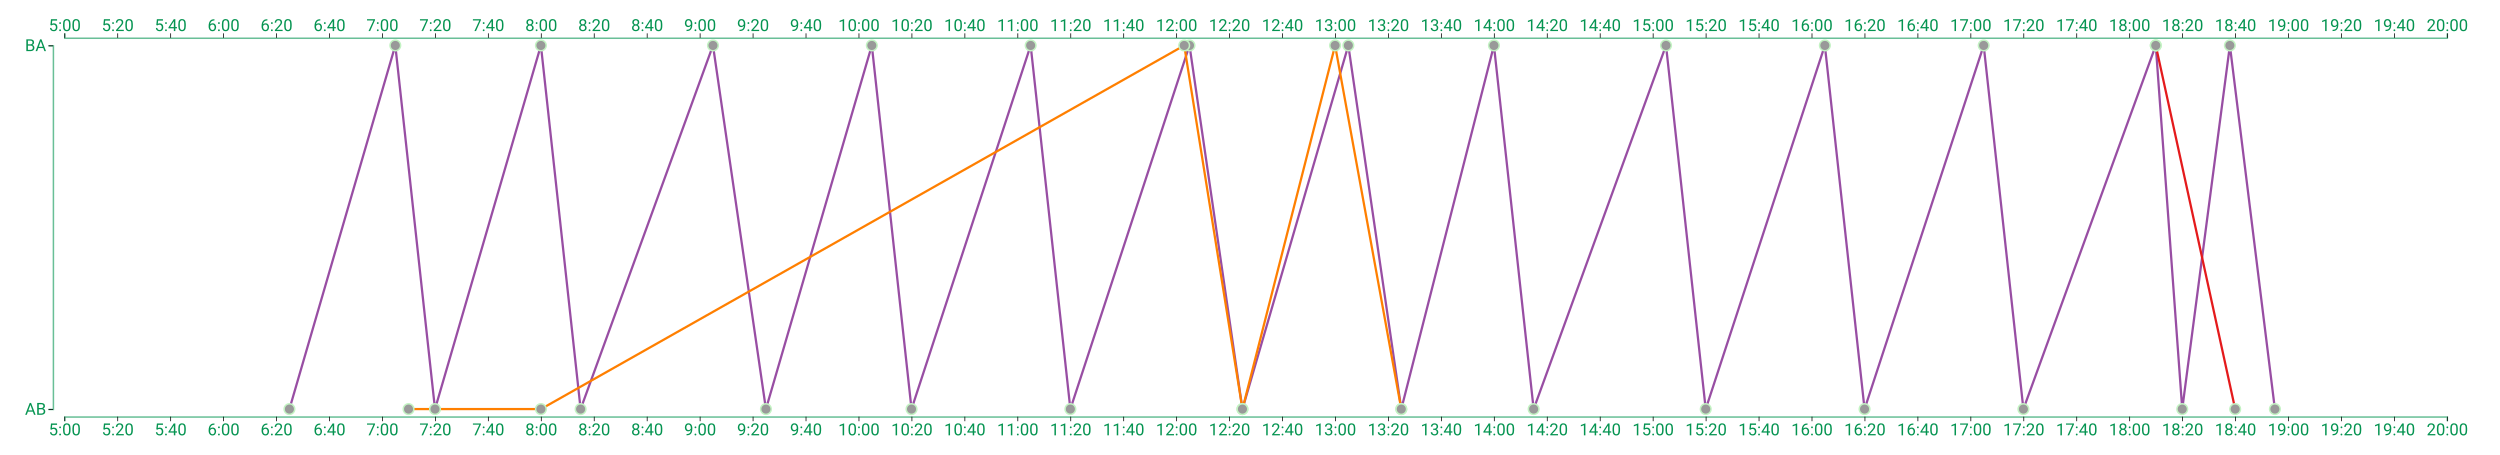
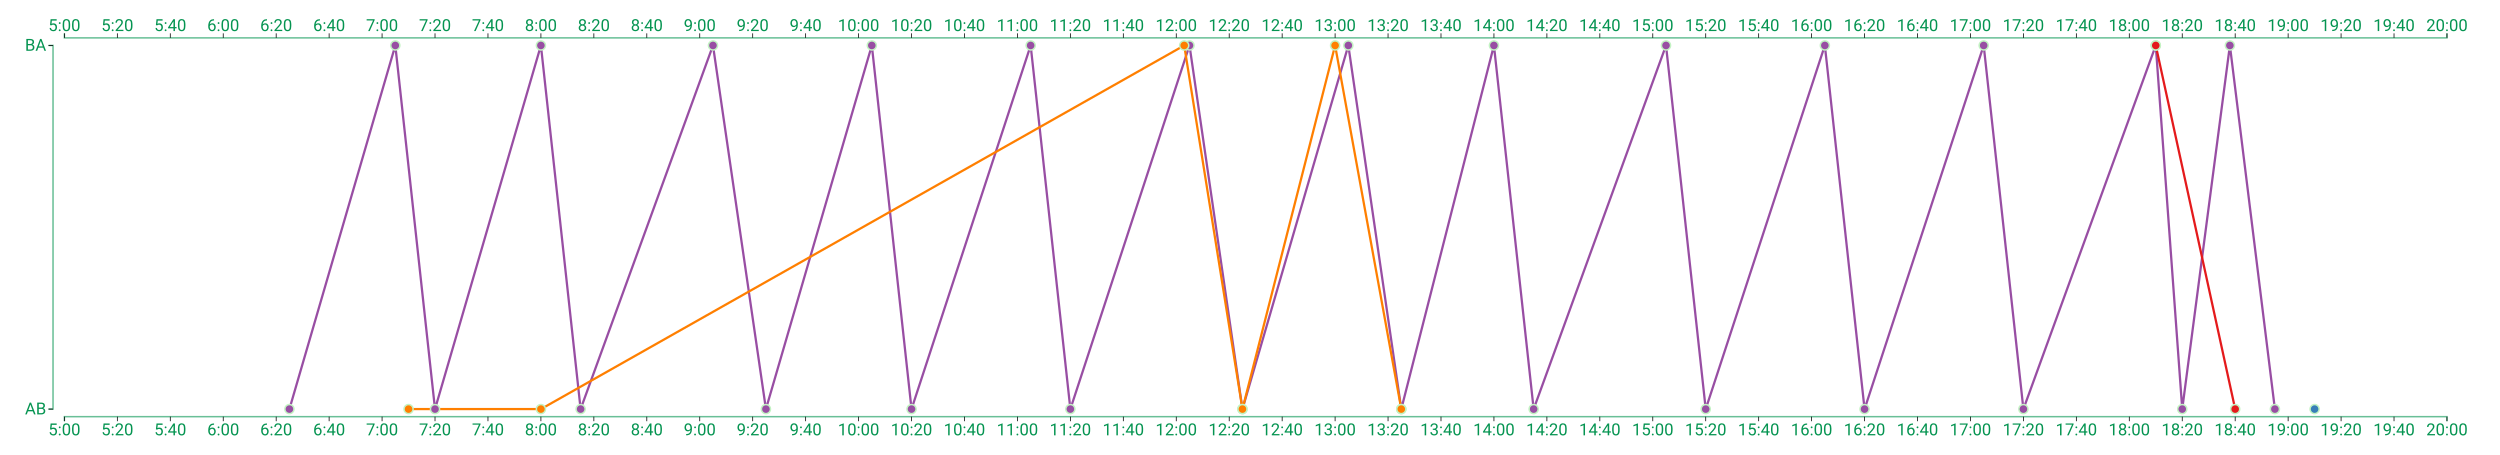
<svg width="3300" height="600" class="svg-container">
  <g transform="translate(70,60)">
    <g transform="translate(0,490)" fill="none" font-size="10" font-family="sans-serif" text-anchor="middle">
-       <path class="domain" stroke="currentColor" d="M15.5,6V0.5H3160.5V6" stroke-width="2" opacity=".6" color="#059451" />
-       <g class="tick" opacity="1" transform="translate(15.5,0)">
+       <path class="domain" stroke="currentColor" d="M15,6V0H3160V6" stroke-width="2" opacity=".6" color="#059451" />
+       <g class="tick" opacity="1" transform="translate(15,0)">
        <line stroke="currentColor" y2="6" />
        <text fill="currentColor" y="9" dy="0.71em" font-size="22" font-family="Roboto" color="#059451">5:00</text>
      </g>
-       <g class="tick" opacity="1" transform="translate(85.38889,0)">
+       <g class="tick" opacity="1" transform="translate(84.88889,0)">
        <line stroke="currentColor" y2="6" />
        <text fill="currentColor" y="9" dy="0.71em" font-size="22" font-family="Roboto" color="#059451">5:20</text>
      </g>
-       <g class="tick" opacity="1" transform="translate(155.2778,0)">
+       <g class="tick" opacity="1" transform="translate(154.7778,0)">
        <line stroke="currentColor" y2="6" />
        <text fill="currentColor" y="9" dy="0.71em" font-size="22" font-family="Roboto" color="#059451">5:40</text>
      </g>
-       <g class="tick" opacity="1" transform="translate(225.1667,0)">
+       <g class="tick" opacity="1" transform="translate(224.6667,0)">
        <line stroke="currentColor" y2="6" />
        <text fill="currentColor" y="9" dy="0.71em" font-size="22" font-family="Roboto" color="#059451">6:00</text>
      </g>
-       <g class="tick" opacity="1" transform="translate(295.0556,0)">
+       <g class="tick" opacity="1" transform="translate(294.5556,0)">
        <line stroke="currentColor" y2="6" />
        <text fill="currentColor" y="9" dy="0.71em" font-size="22" font-family="Roboto" color="#059451">6:20</text>
      </g>
-       <g class="tick" opacity="1" transform="translate(364.9444,0)">
+       <g class="tick" opacity="1" transform="translate(364.4444,0)">
        <line stroke="currentColor" y2="6" />
        <text fill="currentColor" y="9" dy="0.71em" font-size="22" font-family="Roboto" color="#059451">6:40</text>
      </g>
-       <g class="tick" opacity="1" transform="translate(434.8333,0)">
+       <g class="tick" opacity="1" transform="translate(434.3333,0)">
        <line stroke="currentColor" y2="6" />
        <text fill="currentColor" y="9" dy="0.71em" font-size="22" font-family="Roboto" color="#059451">7:00</text>
      </g>
-       <g class="tick" opacity="1" transform="translate(504.7222,0)">
+       <g class="tick" opacity="1" transform="translate(504.2222,0)">
        <line stroke="currentColor" y2="6" />
        <text fill="currentColor" y="9" dy="0.71em" font-size="22" font-family="Roboto" color="#059451">7:20</text>
      </g>
-       <g class="tick" opacity="1" transform="translate(574.6111,0)">
+       <g class="tick" opacity="1" transform="translate(574.1111,0)">
        <line stroke="currentColor" y2="6" />
        <text fill="currentColor" y="9" dy="0.71em" font-size="22" font-family="Roboto" color="#059451">7:40</text>
      </g>
-       <g class="tick" opacity="1" transform="translate(644.5,0)">
+       <g class="tick" opacity="1" transform="translate(644,0)">
        <line stroke="currentColor" y2="6" />
        <text fill="currentColor" y="9" dy="0.71em" font-size="22" font-family="Roboto" color="#059451">8:00</text>
      </g>
-       <g class="tick" opacity="1" transform="translate(714.3889,0)">
+       <g class="tick" opacity="1" transform="translate(713.8889,0)">
        <line stroke="currentColor" y2="6" />
        <text fill="currentColor" y="9" dy="0.71em" font-size="22" font-family="Roboto" color="#059451">8:20</text>
      </g>
-       <g class="tick" opacity="1" transform="translate(784.2778,0)">
+       <g class="tick" opacity="1" transform="translate(783.7778,0)">
        <line stroke="currentColor" y2="6" />
        <text fill="currentColor" y="9" dy="0.71em" font-size="22" font-family="Roboto" color="#059451">8:40</text>
      </g>
-       <g class="tick" opacity="1" transform="translate(854.1667,0)">
+       <g class="tick" opacity="1" transform="translate(853.6667,0)">
        <line stroke="currentColor" y2="6" />
        <text fill="currentColor" y="9" dy="0.71em" font-size="22" font-family="Roboto" color="#059451">9:00</text>
      </g>
-       <g class="tick" opacity="1" transform="translate(924.0556,0)">
+       <g class="tick" opacity="1" transform="translate(923.5556,0)">
        <line stroke="currentColor" y2="6" />
        <text fill="currentColor" y="9" dy="0.71em" font-size="22" font-family="Roboto" color="#059451">9:20</text>
      </g>
-       <g class="tick" opacity="1" transform="translate(993.9444,0)">
+       <g class="tick" opacity="1" transform="translate(993.4444,0)">
        <line stroke="currentColor" y2="6" />
        <text fill="currentColor" y="9" dy="0.71em" font-size="22" font-family="Roboto" color="#059451">9:40</text>
      </g>
-       <g class="tick" opacity="1" transform="translate(1063.833,0)">
+       <g class="tick" opacity="1" transform="translate(1063.333,0)">
        <line stroke="currentColor" y2="6" />
        <text fill="currentColor" y="9" dy="0.71em" font-size="22" font-family="Roboto" color="#059451">10:00</text>
      </g>
-       <g class="tick" opacity="1" transform="translate(1133.722,0)">
+       <g class="tick" opacity="1" transform="translate(1133.222,0)">
        <line stroke="currentColor" y2="6" />
        <text fill="currentColor" y="9" dy="0.71em" font-size="22" font-family="Roboto" color="#059451">10:20</text>
      </g>
-       <g class="tick" opacity="1" transform="translate(1203.611,0)">
+       <g class="tick" opacity="1" transform="translate(1203.111,0)">
        <line stroke="currentColor" y2="6" />
        <text fill="currentColor" y="9" dy="0.71em" font-size="22" font-family="Roboto" color="#059451">10:40</text>
      </g>
-       <g class="tick" opacity="1" transform="translate(1273.5,0)">
+       <g class="tick" opacity="1" transform="translate(1273,0)">
        <line stroke="currentColor" y2="6" />
        <text fill="currentColor" y="9" dy="0.71em" font-size="22" font-family="Roboto" color="#059451">11:00</text>
      </g>
-       <g class="tick" opacity="1" transform="translate(1343.389,0)">
+       <g class="tick" opacity="1" transform="translate(1342.889,0)">
        <line stroke="currentColor" y2="6" />
        <text fill="currentColor" y="9" dy="0.71em" font-size="22" font-family="Roboto" color="#059451">11:20</text>
      </g>
-       <g class="tick" opacity="1" transform="translate(1413.278,0)">
+       <g class="tick" opacity="1" transform="translate(1412.778,0)">
        <line stroke="currentColor" y2="6" />
        <text fill="currentColor" y="9" dy="0.71em" font-size="22" font-family="Roboto" color="#059451">11:40</text>
      </g>
-       <g class="tick" opacity="1" transform="translate(1483.167,0)">
+       <g class="tick" opacity="1" transform="translate(1482.667,0)">
        <line stroke="currentColor" y2="6" />
        <text fill="currentColor" y="9" dy="0.71em" font-size="22" font-family="Roboto" color="#059451">12:00</text>
      </g>
-       <g class="tick" opacity="1" transform="translate(1553.056,0)">
+       <g class="tick" opacity="1" transform="translate(1552.556,0)">
        <line stroke="currentColor" y2="6" />
        <text fill="currentColor" y="9" dy="0.71em" font-size="22" font-family="Roboto" color="#059451">12:20</text>
      </g>
-       <g class="tick" opacity="1" transform="translate(1622.944,0)">
+       <g class="tick" opacity="1" transform="translate(1622.444,0)">
        <line stroke="currentColor" y2="6" />
        <text fill="currentColor" y="9" dy="0.71em" font-size="22" font-family="Roboto" color="#059451">12:40</text>
      </g>
-       <g class="tick" opacity="1" transform="translate(1692.833,0)">
+       <g class="tick" opacity="1" transform="translate(1692.333,0)">
        <line stroke="currentColor" y2="6" />
        <text fill="currentColor" y="9" dy="0.71em" font-size="22" font-family="Roboto" color="#059451">13:00</text>
      </g>
-       <g class="tick" opacity="1" transform="translate(1762.722,0)">
+       <g class="tick" opacity="1" transform="translate(1762.222,0)">
        <line stroke="currentColor" y2="6" />
        <text fill="currentColor" y="9" dy="0.71em" font-size="22" font-family="Roboto" color="#059451">13:20</text>
      </g>
-       <g class="tick" opacity="1" transform="translate(1832.611,0)">
+       <g class="tick" opacity="1" transform="translate(1832.111,0)">
        <line stroke="currentColor" y2="6" />
        <text fill="currentColor" y="9" dy="0.71em" font-size="22" font-family="Roboto" color="#059451">13:40</text>
      </g>
-       <g class="tick" opacity="1" transform="translate(1902.5,0)">
+       <g class="tick" opacity="1" transform="translate(1902,0)">
        <line stroke="currentColor" y2="6" />
        <text fill="currentColor" y="9" dy="0.71em" font-size="22" font-family="Roboto" color="#059451">14:00</text>
      </g>
-       <g class="tick" opacity="1" transform="translate(1972.389,0)">
+       <g class="tick" opacity="1" transform="translate(1971.889,0)">
        <line stroke="currentColor" y2="6" />
        <text fill="currentColor" y="9" dy="0.71em" font-size="22" font-family="Roboto" color="#059451">14:20</text>
      </g>
-       <g class="tick" opacity="1" transform="translate(2042.278,0)">
+       <g class="tick" opacity="1" transform="translate(2041.778,0)">
        <line stroke="currentColor" y2="6" />
        <text fill="currentColor" y="9" dy="0.71em" font-size="22" font-family="Roboto" color="#059451">14:40</text>
      </g>
-       <g class="tick" opacity="1" transform="translate(2112.167,0)">
+       <g class="tick" opacity="1" transform="translate(2111.667,0)">
        <line stroke="currentColor" y2="6" />
        <text fill="currentColor" y="9" dy="0.71em" font-size="22" font-family="Roboto" color="#059451">15:00</text>
      </g>
-       <g class="tick" opacity="1" transform="translate(2182.056,0)">
+       <g class="tick" opacity="1" transform="translate(2181.556,0)">
        <line stroke="currentColor" y2="6" />
        <text fill="currentColor" y="9" dy="0.71em" font-size="22" font-family="Roboto" color="#059451">15:20</text>
      </g>
-       <g class="tick" opacity="1" transform="translate(2251.944,0)">
+       <g class="tick" opacity="1" transform="translate(2251.444,0)">
        <line stroke="currentColor" y2="6" />
        <text fill="currentColor" y="9" dy="0.71em" font-size="22" font-family="Roboto" color="#059451">15:40</text>
      </g>
-       <g class="tick" opacity="1" transform="translate(2321.833,0)">
+       <g class="tick" opacity="1" transform="translate(2321.333,0)">
        <line stroke="currentColor" y2="6" />
        <text fill="currentColor" y="9" dy="0.71em" font-size="22" font-family="Roboto" color="#059451">16:00</text>
      </g>
-       <g class="tick" opacity="1" transform="translate(2391.722,0)">
+       <g class="tick" opacity="1" transform="translate(2391.222,0)">
        <line stroke="currentColor" y2="6" />
        <text fill="currentColor" y="9" dy="0.71em" font-size="22" font-family="Roboto" color="#059451">16:20</text>
      </g>
-       <g class="tick" opacity="1" transform="translate(2461.611,0)">
+       <g class="tick" opacity="1" transform="translate(2461.111,0)">
        <line stroke="currentColor" y2="6" />
        <text fill="currentColor" y="9" dy="0.71em" font-size="22" font-family="Roboto" color="#059451">16:40</text>
      </g>
-       <g class="tick" opacity="1" transform="translate(2531.5,0)">
+       <g class="tick" opacity="1" transform="translate(2531,0)">
        <line stroke="currentColor" y2="6" />
        <text fill="currentColor" y="9" dy="0.71em" font-size="22" font-family="Roboto" color="#059451">17:00</text>
      </g>
-       <g class="tick" opacity="1" transform="translate(2601.389,0)">
+       <g class="tick" opacity="1" transform="translate(2600.889,0)">
        <line stroke="currentColor" y2="6" />
        <text fill="currentColor" y="9" dy="0.71em" font-size="22" font-family="Roboto" color="#059451">17:20</text>
      </g>
-       <g class="tick" opacity="1" transform="translate(2671.278,0)">
+       <g class="tick" opacity="1" transform="translate(2670.778,0)">
        <line stroke="currentColor" y2="6" />
        <text fill="currentColor" y="9" dy="0.71em" font-size="22" font-family="Roboto" color="#059451">17:40</text>
      </g>
-       <g class="tick" opacity="1" transform="translate(2741.167,0)">
+       <g class="tick" opacity="1" transform="translate(2740.667,0)">
        <line stroke="currentColor" y2="6" />
        <text fill="currentColor" y="9" dy="0.71em" font-size="22" font-family="Roboto" color="#059451">18:00</text>
      </g>
-       <g class="tick" opacity="1" transform="translate(2811.056,0)">
+       <g class="tick" opacity="1" transform="translate(2810.556,0)">
        <line stroke="currentColor" y2="6" />
        <text fill="currentColor" y="9" dy="0.71em" font-size="22" font-family="Roboto" color="#059451">18:20</text>
      </g>
-       <g class="tick" opacity="1" transform="translate(2880.944,0)">
+       <g class="tick" opacity="1" transform="translate(2880.444,0)">
        <line stroke="currentColor" y2="6" />
        <text fill="currentColor" y="9" dy="0.71em" font-size="22" font-family="Roboto" color="#059451">18:40</text>
      </g>
-       <g class="tick" opacity="1" transform="translate(2950.833,0)">
+       <g class="tick" opacity="1" transform="translate(2950.333,0)">
        <line stroke="currentColor" y2="6" />
        <text fill="currentColor" y="9" dy="0.71em" font-size="22" font-family="Roboto" color="#059451">19:00</text>
      </g>
-       <g class="tick" opacity="1" transform="translate(3020.722,0)">
+       <g class="tick" opacity="1" transform="translate(3020.222,0)">
        <line stroke="currentColor" y2="6" />
        <text fill="currentColor" y="9" dy="0.71em" font-size="22" font-family="Roboto" color="#059451">19:20</text>
      </g>
-       <g class="tick" opacity="1" transform="translate(3090.611,0)">
+       <g class="tick" opacity="1" transform="translate(3090.111,0)">
        <line stroke="currentColor" y2="6" />
        <text fill="currentColor" y="9" dy="0.71em" font-size="22" font-family="Roboto" color="#059451">19:40</text>
      </g>
-       <g class="tick" opacity="1" transform="translate(3160.5,0)">
+       <g class="tick" opacity="1" transform="translate(3160,0)">
        <line stroke="currentColor" y2="6" />
        <text fill="currentColor" y="9" dy="0.71em" font-size="22" font-family="Roboto" color="#059451">20:00</text>
      </g>
    </g>
    <g transform="translate(0,-10)" fill="none" font-size="10" font-family="sans-serif" text-anchor="middle">
-       <path class="domain" stroke="currentColor" d="M15.5,-6V0.5H3160.5V-6" stroke-width="2" opacity=".6" color="#059451" />
-       <g class="tick" opacity="1" transform="translate(15.5,0)">
+       <path class="domain" stroke="currentColor" d="M15,-6V0H3160V-6" stroke-width="2" opacity=".6" color="#059451" />
+       <g class="tick" opacity="1" transform="translate(15,0)">
        <line stroke="currentColor" y2="-6" />
        <text fill="currentColor" y="-9" dy="0em" font-size="22" font-family="Roboto" color="#059451">5:00</text>
      </g>
-       <g class="tick" opacity="1" transform="translate(85.38889,0)">
+       <g class="tick" opacity="1" transform="translate(84.88889,0)">
        <line stroke="currentColor" y2="-6" />
        <text fill="currentColor" y="-9" dy="0em" font-size="22" font-family="Roboto" color="#059451">5:20</text>
      </g>
-       <g class="tick" opacity="1" transform="translate(155.2778,0)">
+       <g class="tick" opacity="1" transform="translate(154.7778,0)">
        <line stroke="currentColor" y2="-6" />
        <text fill="currentColor" y="-9" dy="0em" font-size="22" font-family="Roboto" color="#059451">5:40</text>
      </g>
-       <g class="tick" opacity="1" transform="translate(225.1667,0)">
+       <g class="tick" opacity="1" transform="translate(224.6667,0)">
        <line stroke="currentColor" y2="-6" />
        <text fill="currentColor" y="-9" dy="0em" font-size="22" font-family="Roboto" color="#059451">6:00</text>
      </g>
-       <g class="tick" opacity="1" transform="translate(295.0556,0)">
+       <g class="tick" opacity="1" transform="translate(294.5556,0)">
        <line stroke="currentColor" y2="-6" />
        <text fill="currentColor" y="-9" dy="0em" font-size="22" font-family="Roboto" color="#059451">6:20</text>
      </g>
-       <g class="tick" opacity="1" transform="translate(364.9444,0)">
+       <g class="tick" opacity="1" transform="translate(364.4444,0)">
        <line stroke="currentColor" y2="-6" />
        <text fill="currentColor" y="-9" dy="0em" font-size="22" font-family="Roboto" color="#059451">6:40</text>
      </g>
-       <g class="tick" opacity="1" transform="translate(434.8333,0)">
+       <g class="tick" opacity="1" transform="translate(434.3333,0)">
        <line stroke="currentColor" y2="-6" />
        <text fill="currentColor" y="-9" dy="0em" font-size="22" font-family="Roboto" color="#059451">7:00</text>
      </g>
-       <g class="tick" opacity="1" transform="translate(504.7222,0)">
+       <g class="tick" opacity="1" transform="translate(504.2222,0)">
        <line stroke="currentColor" y2="-6" />
        <text fill="currentColor" y="-9" dy="0em" font-size="22" font-family="Roboto" color="#059451">7:20</text>
      </g>
-       <g class="tick" opacity="1" transform="translate(574.6111,0)">
+       <g class="tick" opacity="1" transform="translate(574.1111,0)">
        <line stroke="currentColor" y2="-6" />
        <text fill="currentColor" y="-9" dy="0em" font-size="22" font-family="Roboto" color="#059451">7:40</text>
      </g>
-       <g class="tick" opacity="1" transform="translate(644.5,0)">
+       <g class="tick" opacity="1" transform="translate(644,0)">
        <line stroke="currentColor" y2="-6" />
        <text fill="currentColor" y="-9" dy="0em" font-size="22" font-family="Roboto" color="#059451">8:00</text>
      </g>
-       <g class="tick" opacity="1" transform="translate(714.3889,0)">
+       <g class="tick" opacity="1" transform="translate(713.8889,0)">
        <line stroke="currentColor" y2="-6" />
        <text fill="currentColor" y="-9" dy="0em" font-size="22" font-family="Roboto" color="#059451">8:20</text>
      </g>
-       <g class="tick" opacity="1" transform="translate(784.2778,0)">
+       <g class="tick" opacity="1" transform="translate(783.7778,0)">
        <line stroke="currentColor" y2="-6" />
        <text fill="currentColor" y="-9" dy="0em" font-size="22" font-family="Roboto" color="#059451">8:40</text>
      </g>
-       <g class="tick" opacity="1" transform="translate(854.1667,0)">
+       <g class="tick" opacity="1" transform="translate(853.6667,0)">
        <line stroke="currentColor" y2="-6" />
        <text fill="currentColor" y="-9" dy="0em" font-size="22" font-family="Roboto" color="#059451">9:00</text>
      </g>
-       <g class="tick" opacity="1" transform="translate(924.0556,0)">
+       <g class="tick" opacity="1" transform="translate(923.5556,0)">
        <line stroke="currentColor" y2="-6" />
        <text fill="currentColor" y="-9" dy="0em" font-size="22" font-family="Roboto" color="#059451">9:20</text>
      </g>
-       <g class="tick" opacity="1" transform="translate(993.9444,0)">
+       <g class="tick" opacity="1" transform="translate(993.4444,0)">
        <line stroke="currentColor" y2="-6" />
        <text fill="currentColor" y="-9" dy="0em" font-size="22" font-family="Roboto" color="#059451">9:40</text>
      </g>
-       <g class="tick" opacity="1" transform="translate(1063.833,0)">
+       <g class="tick" opacity="1" transform="translate(1063.333,0)">
        <line stroke="currentColor" y2="-6" />
        <text fill="currentColor" y="-9" dy="0em" font-size="22" font-family="Roboto" color="#059451">10:00</text>
      </g>
-       <g class="tick" opacity="1" transform="translate(1133.722,0)">
+       <g class="tick" opacity="1" transform="translate(1133.222,0)">
        <line stroke="currentColor" y2="-6" />
        <text fill="currentColor" y="-9" dy="0em" font-size="22" font-family="Roboto" color="#059451">10:20</text>
      </g>
-       <g class="tick" opacity="1" transform="translate(1203.611,0)">
+       <g class="tick" opacity="1" transform="translate(1203.111,0)">
        <line stroke="currentColor" y2="-6" />
        <text fill="currentColor" y="-9" dy="0em" font-size="22" font-family="Roboto" color="#059451">10:40</text>
      </g>
-       <g class="tick" opacity="1" transform="translate(1273.5,0)">
+       <g class="tick" opacity="1" transform="translate(1273,0)">
        <line stroke="currentColor" y2="-6" />
        <text fill="currentColor" y="-9" dy="0em" font-size="22" font-family="Roboto" color="#059451">11:00</text>
      </g>
-       <g class="tick" opacity="1" transform="translate(1343.389,0)">
+       <g class="tick" opacity="1" transform="translate(1342.889,0)">
        <line stroke="currentColor" y2="-6" />
        <text fill="currentColor" y="-9" dy="0em" font-size="22" font-family="Roboto" color="#059451">11:20</text>
      </g>
-       <g class="tick" opacity="1" transform="translate(1413.278,0)">
+       <g class="tick" opacity="1" transform="translate(1412.778,0)">
        <line stroke="currentColor" y2="-6" />
        <text fill="currentColor" y="-9" dy="0em" font-size="22" font-family="Roboto" color="#059451">11:40</text>
      </g>
-       <g class="tick" opacity="1" transform="translate(1483.167,0)">
+       <g class="tick" opacity="1" transform="translate(1482.667,0)">
        <line stroke="currentColor" y2="-6" />
        <text fill="currentColor" y="-9" dy="0em" font-size="22" font-family="Roboto" color="#059451">12:00</text>
      </g>
-       <g class="tick" opacity="1" transform="translate(1553.056,0)">
+       <g class="tick" opacity="1" transform="translate(1552.556,0)">
        <line stroke="currentColor" y2="-6" />
        <text fill="currentColor" y="-9" dy="0em" font-size="22" font-family="Roboto" color="#059451">12:20</text>
      </g>
-       <g class="tick" opacity="1" transform="translate(1622.944,0)">
+       <g class="tick" opacity="1" transform="translate(1622.444,0)">
        <line stroke="currentColor" y2="-6" />
        <text fill="currentColor" y="-9" dy="0em" font-size="22" font-family="Roboto" color="#059451">12:40</text>
      </g>
-       <g class="tick" opacity="1" transform="translate(1692.833,0)">
+       <g class="tick" opacity="1" transform="translate(1692.333,0)">
        <line stroke="currentColor" y2="-6" />
        <text fill="currentColor" y="-9" dy="0em" font-size="22" font-family="Roboto" color="#059451">13:00</text>
      </g>
-       <g class="tick" opacity="1" transform="translate(1762.722,0)">
+       <g class="tick" opacity="1" transform="translate(1762.222,0)">
        <line stroke="currentColor" y2="-6" />
        <text fill="currentColor" y="-9" dy="0em" font-size="22" font-family="Roboto" color="#059451">13:20</text>
      </g>
-       <g class="tick" opacity="1" transform="translate(1832.611,0)">
+       <g class="tick" opacity="1" transform="translate(1832.111,0)">
        <line stroke="currentColor" y2="-6" />
        <text fill="currentColor" y="-9" dy="0em" font-size="22" font-family="Roboto" color="#059451">13:40</text>
      </g>
-       <g class="tick" opacity="1" transform="translate(1902.5,0)">
+       <g class="tick" opacity="1" transform="translate(1902,0)">
        <line stroke="currentColor" y2="-6" />
        <text fill="currentColor" y="-9" dy="0em" font-size="22" font-family="Roboto" color="#059451">14:00</text>
      </g>
-       <g class="tick" opacity="1" transform="translate(1972.389,0)">
+       <g class="tick" opacity="1" transform="translate(1971.889,0)">
        <line stroke="currentColor" y2="-6" />
        <text fill="currentColor" y="-9" dy="0em" font-size="22" font-family="Roboto" color="#059451">14:20</text>
      </g>
-       <g class="tick" opacity="1" transform="translate(2042.278,0)">
+       <g class="tick" opacity="1" transform="translate(2041.778,0)">
        <line stroke="currentColor" y2="-6" />
        <text fill="currentColor" y="-9" dy="0em" font-size="22" font-family="Roboto" color="#059451">14:40</text>
      </g>
-       <g class="tick" opacity="1" transform="translate(2112.167,0)">
+       <g class="tick" opacity="1" transform="translate(2111.667,0)">
        <line stroke="currentColor" y2="-6" />
        <text fill="currentColor" y="-9" dy="0em" font-size="22" font-family="Roboto" color="#059451">15:00</text>
      </g>
-       <g class="tick" opacity="1" transform="translate(2182.056,0)">
+       <g class="tick" opacity="1" transform="translate(2181.556,0)">
        <line stroke="currentColor" y2="-6" />
        <text fill="currentColor" y="-9" dy="0em" font-size="22" font-family="Roboto" color="#059451">15:20</text>
      </g>
-       <g class="tick" opacity="1" transform="translate(2251.944,0)">
+       <g class="tick" opacity="1" transform="translate(2251.444,0)">
        <line stroke="currentColor" y2="-6" />
        <text fill="currentColor" y="-9" dy="0em" font-size="22" font-family="Roboto" color="#059451">15:40</text>
      </g>
-       <g class="tick" opacity="1" transform="translate(2321.833,0)">
+       <g class="tick" opacity="1" transform="translate(2321.333,0)">
        <line stroke="currentColor" y2="-6" />
        <text fill="currentColor" y="-9" dy="0em" font-size="22" font-family="Roboto" color="#059451">16:00</text>
      </g>
-       <g class="tick" opacity="1" transform="translate(2391.722,0)">
+       <g class="tick" opacity="1" transform="translate(2391.222,0)">
        <line stroke="currentColor" y2="-6" />
        <text fill="currentColor" y="-9" dy="0em" font-size="22" font-family="Roboto" color="#059451">16:20</text>
      </g>
-       <g class="tick" opacity="1" transform="translate(2461.611,0)">
+       <g class="tick" opacity="1" transform="translate(2461.111,0)">
        <line stroke="currentColor" y2="-6" />
        <text fill="currentColor" y="-9" dy="0em" font-size="22" font-family="Roboto" color="#059451">16:40</text>
      </g>
-       <g class="tick" opacity="1" transform="translate(2531.5,0)">
+       <g class="tick" opacity="1" transform="translate(2531,0)">
        <line stroke="currentColor" y2="-6" />
        <text fill="currentColor" y="-9" dy="0em" font-size="22" font-family="Roboto" color="#059451">17:00</text>
      </g>
-       <g class="tick" opacity="1" transform="translate(2601.389,0)">
+       <g class="tick" opacity="1" transform="translate(2600.889,0)">
        <line stroke="currentColor" y2="-6" />
        <text fill="currentColor" y="-9" dy="0em" font-size="22" font-family="Roboto" color="#059451">17:20</text>
      </g>
-       <g class="tick" opacity="1" transform="translate(2671.278,0)">
+       <g class="tick" opacity="1" transform="translate(2670.778,0)">
        <line stroke="currentColor" y2="-6" />
        <text fill="currentColor" y="-9" dy="0em" font-size="22" font-family="Roboto" color="#059451">17:40</text>
      </g>
-       <g class="tick" opacity="1" transform="translate(2741.167,0)">
+       <g class="tick" opacity="1" transform="translate(2740.667,0)">
        <line stroke="currentColor" y2="-6" />
        <text fill="currentColor" y="-9" dy="0em" font-size="22" font-family="Roboto" color="#059451">18:00</text>
      </g>
-       <g class="tick" opacity="1" transform="translate(2811.056,0)">
+       <g class="tick" opacity="1" transform="translate(2810.556,0)">
        <line stroke="currentColor" y2="-6" />
        <text fill="currentColor" y="-9" dy="0em" font-size="22" font-family="Roboto" color="#059451">18:20</text>
      </g>
-       <g class="tick" opacity="1" transform="translate(2880.944,0)">
+       <g class="tick" opacity="1" transform="translate(2880.444,0)">
        <line stroke="currentColor" y2="-6" />
        <text fill="currentColor" y="-9" dy="0em" font-size="22" font-family="Roboto" color="#059451">18:40</text>
      </g>
-       <g class="tick" opacity="1" transform="translate(2950.833,0)">
+       <g class="tick" opacity="1" transform="translate(2950.333,0)">
        <line stroke="currentColor" y2="-6" />
        <text fill="currentColor" y="-9" dy="0em" font-size="22" font-family="Roboto" color="#059451">19:00</text>
      </g>
-       <g class="tick" opacity="1" transform="translate(3020.722,0)">
+       <g class="tick" opacity="1" transform="translate(3020.222,0)">
        <line stroke="currentColor" y2="-6" />
        <text fill="currentColor" y="-9" dy="0em" font-size="22" font-family="Roboto" color="#059451">19:20</text>
      </g>
-       <g class="tick" opacity="1" transform="translate(3090.611,0)">
+       <g class="tick" opacity="1" transform="translate(3090.111,0)">
        <line stroke="currentColor" y2="-6" />
        <text fill="currentColor" y="-9" dy="0em" font-size="22" font-family="Roboto" color="#059451">19:40</text>
      </g>
-       <g class="tick" opacity="1" transform="translate(3160.5,0)">
+       <g class="tick" opacity="1" transform="translate(3160,0)">
        <line stroke="currentColor" y2="-6" />
        <text fill="currentColor" y="-9" dy="0em" font-size="22" font-family="Roboto" color="#059451">20:00</text>
      </g>
    </g>
    <g fill="none" font-size="10" font-family="sans-serif" text-anchor="end">
-       <path class="domain" stroke="currentColor" d="M-6,480.5H0.5V0.5H-6" stroke-width="2" opacity=".6" color="#059451" />
-       <g class="tick" opacity="1" transform="translate(0,480.5)">
+       <path class="domain" stroke="currentColor" d="M-6,480H0V0H-6" stroke-width="2" opacity=".6" color="#059451" />
+       <g class="tick" opacity="1" transform="translate(0,480)">
        <line stroke="currentColor" x2="-6" />
        <text fill="currentColor" x="-9" dy="0.32em" font-size="22" font-family="Roboto" color="#059451">AB</text>
      </g>
-       <g class="tick" opacity="1" transform="translate(0,0.5)">
+       <g class="tick" opacity="1" transform="translate(0,0)">
        <line stroke="currentColor" x2="-6" />
        <text fill="currentColor" x="-9" dy="0.32em" font-size="22" font-family="Roboto" color="#059451">BA</text>
      </g>
    </g>
    <g>
-       <path fill="none" stroke-linejoin="round" stroke-linecap="round" stroke="#984ea3" stroke-width="3" d="M312.028,480L451.806,0L504.222,480L644,0L696.417,480L871.139,0L941.028,480L1080.806,0L1133.222,480L1290.472,0L1342.889,480L1500.139,0L1570.028,480L1709.806,0L1779.694,480L1902,0L1954.417,480L2129.139,0L2181.556,480L2338.806,0L2391.222,480L2548.472,0L2600.889,480L2775.611,0L2810.556,480L2873.456,0L2932.861,480" />
+       <path fill="none" stroke-linejoin="round" stroke-linecap="round" stroke="#984EA3" stroke-width="3" d="M312.028,480L451.806,0L504.222,480L644,0L696.417,480L871.139,0L941.028,480L1080.806,0L1133.222,480L1290.472,0L1342.889,480L1500.139,0L1570.028,480L1709.806,0L1779.694,480L1902,0L1954.417,480L2129.139,0L2181.556,480L2338.806,0L2391.222,480L2548.472,0L2600.889,480L2775.611,0L2810.556,480L2873.456,0L2932.861,480" />
    </g>
    <g>
-       <path fill="none" stroke-linejoin="round" stroke-linecap="round" stroke="#ff7f00" stroke-width="3" d="M469.278,480L644,480L1493.15,0L1570.028,480L1692.333,0L1779.694,480" />
+       <path fill="none" stroke-linejoin="round" stroke-linecap="round" stroke="#FF7F00" stroke-width="3" d="M469.278,480L644,480L1493.15,0L1570.028,480L1692.333,0L1779.694,480" />
    </g>
    <g>
-       <path fill="none" stroke-linejoin="round" stroke-linecap="round" stroke="#e41a1c" stroke-width="3" d="M2775.611,0L2880.444,480" />
-     </g>
-     <circle stroke="#c3f3c3" stroke-width="2" fill="#999999" cx="312.028" cy="480" r="7" />
-     <circle stroke="#c3f3c3" stroke-width="2" fill="#999999" cx="451.806" cy="0" r="7" />
-     <circle stroke="#c3f3c3" stroke-width="2" fill="#999999" cx="504.222" cy="480" r="7" />
-     <circle stroke="#c3f3c3" stroke-width="2" fill="#999999" cx="644" cy="0" r="7" />
-     <circle stroke="#c3f3c3" stroke-width="2" fill="#999999" cx="696.417" cy="480" r="7" />
-     <circle stroke="#c3f3c3" stroke-width="2" fill="#999999" cx="871.139" cy="0" r="7" />
-     <circle stroke="#c3f3c3" stroke-width="2" fill="#999999" cx="941.028" cy="480" r="7" />
-     <circle stroke="#c3f3c3" stroke-width="2" fill="#999999" cx="1080.806" cy="0" r="7" />
-     <circle stroke="#c3f3c3" stroke-width="2" fill="#999999" cx="1133.222" cy="480" r="7" />
-     <circle stroke="#c3f3c3" stroke-width="2" fill="#999999" cx="1290.472" cy="0" r="7" />
-     <circle stroke="#c3f3c3" stroke-width="2" fill="#999999" cx="1342.889" cy="480" r="7" />
-     <circle stroke="#c3f3c3" stroke-width="2" fill="#999999" cx="1500.139" cy="0" r="7" />
-     <circle stroke="#c3f3c3" stroke-width="2" fill="#999999" cx="1570.028" cy="480" r="7" />
-     <circle stroke="#c3f3c3" stroke-width="2" fill="#999999" cx="1709.806" cy="0" r="7" />
-     <circle stroke="#c3f3c3" stroke-width="2" fill="#999999" cx="1779.694" cy="480" r="7" />
-     <circle stroke="#c3f3c3" stroke-width="2" fill="#999999" cx="1902" cy="0" r="7" />
-     <circle stroke="#c3f3c3" stroke-width="2" fill="#999999" cx="1954.417" cy="480" r="7" />
-     <circle stroke="#c3f3c3" stroke-width="2" fill="#999999" cx="2129.139" cy="0" r="7" />
-     <circle stroke="#c3f3c3" stroke-width="2" fill="#999999" cx="2181.556" cy="480" r="7" />
-     <circle stroke="#c3f3c3" stroke-width="2" fill="#999999" cx="2338.806" cy="0" r="7" />
-     <circle stroke="#c3f3c3" stroke-width="2" fill="#999999" cx="2391.222" cy="480" r="7" />
-     <circle stroke="#c3f3c3" stroke-width="2" fill="#999999" cx="2548.472" cy="0" r="7" />
-     <circle stroke="#c3f3c3" stroke-width="2" fill="#999999" cx="2600.889" cy="480" r="7" />
-     <circle stroke="#c3f3c3" stroke-width="2" fill="#999999" cx="2775.611" cy="0" r="7" />
-     <circle stroke="#c3f3c3" stroke-width="2" fill="#999999" cx="2810.556" cy="480" r="7" />
-     <circle stroke="#c3f3c3" stroke-width="2" fill="#999999" cx="2873.456" cy="0" r="7" />
-     <circle stroke="#c3f3c3" stroke-width="2" fill="#999999" cx="2932.861" cy="480" r="7" />
-     <circle stroke="#c3f3c3" stroke-width="2" fill="#999999" cx="469.278" cy="480" r="7" />
-     <circle stroke="#c3f3c3" stroke-width="2" fill="#999999" cx="644" cy="480" r="7" />
-     <circle stroke="#c3f3c3" stroke-width="2" fill="#999999" cx="1493.15" cy="0" r="7" />
-     <circle stroke="#c3f3c3" stroke-width="2" fill="#999999" cx="1570.028" cy="480" r="7" />
-     <circle stroke="#c3f3c3" stroke-width="2" fill="#999999" cx="1692.333" cy="0" r="7" />
-     <circle stroke="#c3f3c3" stroke-width="2" fill="#999999" cx="1779.694" cy="480" r="7" />
-     <circle stroke="#c3f3c3" stroke-width="2" fill="#999999" cx="2775.611" cy="0" r="7" />
-     <circle stroke="#c3f3c3" stroke-width="2" fill="#999999" cx="2880.444" cy="480" r="7" />
+       <path fill="none" stroke-linejoin="round" stroke-linecap="round" stroke="#E41A1C" stroke-width="3" d="M2775.611,0L2880.444,480" />
+     </g>
+     <g>
+       <path fill="none" stroke-linejoin="round" stroke-linecap="round" stroke="#377EB8" stroke-width="3" d="M2985.278,480Z" />
+     </g>
+     <circle stroke="#c3f3c3" stroke-width="2" r="6" cx="312.028" cy="480" style="fill: rgb(152, 78, 163);" />
+     <circle stroke="#c3f3c3" stroke-width="2" r="6" cx="451.806" cy="0" style="fill: rgb(152, 78, 163);" />
+     <circle stroke="#c3f3c3" stroke-width="2" r="6" cx="504.222" cy="480" style="fill: rgb(152, 78, 163);" />
+     <circle stroke="#c3f3c3" stroke-width="2" r="6" cx="644" cy="0" style="fill: rgb(152, 78, 163);" />
+     <circle stroke="#c3f3c3" stroke-width="2" r="6" cx="696.417" cy="480" style="fill: rgb(152, 78, 163);" />
+     <circle stroke="#c3f3c3" stroke-width="2" r="6" cx="871.139" cy="0" style="fill: rgb(152, 78, 163);" />
+     <circle stroke="#c3f3c3" stroke-width="2" r="6" cx="941.028" cy="480" style="fill: rgb(152, 78, 163);" />
+     <circle stroke="#c3f3c3" stroke-width="2" r="6" cx="1080.806" cy="0" style="fill: rgb(152, 78, 163);" />
+     <circle stroke="#c3f3c3" stroke-width="2" r="6" cx="1133.222" cy="480" style="fill: rgb(152, 78, 163);" />
+     <circle stroke="#c3f3c3" stroke-width="2" r="6" cx="1290.472" cy="0" style="fill: rgb(152, 78, 163);" />
+     <circle stroke="#c3f3c3" stroke-width="2" r="6" cx="1342.889" cy="480" style="fill: rgb(152, 78, 163);" />
+     <circle stroke="#c3f3c3" stroke-width="2" r="6" cx="1500.139" cy="0" style="fill: rgb(152, 78, 163);" />
+     <circle stroke="#c3f3c3" stroke-width="2" r="6" cx="1570.028" cy="480" style="fill: rgb(152, 78, 163);" />
+     <circle stroke="#c3f3c3" stroke-width="2" r="6" cx="1709.806" cy="0" style="fill: rgb(152, 78, 163);" />
+     <circle stroke="#c3f3c3" stroke-width="2" r="6" cx="1779.694" cy="480" style="fill: rgb(152, 78, 163);" />
+     <circle stroke="#c3f3c3" stroke-width="2" r="6" cx="1902" cy="0" style="fill: rgb(152, 78, 163);" />
+     <circle stroke="#c3f3c3" stroke-width="2" r="6" cx="1954.417" cy="480" style="fill: rgb(152, 78, 163);" />
+     <circle stroke="#c3f3c3" stroke-width="2" r="6" cx="2129.139" cy="0" style="fill: rgb(152, 78, 163);" />
+     <circle stroke="#c3f3c3" stroke-width="2" r="6" cx="2181.556" cy="480" style="fill: rgb(152, 78, 163);" />
+     <circle stroke="#c3f3c3" stroke-width="2" r="6" cx="2338.806" cy="0" style="fill: rgb(152, 78, 163);" />
+     <circle stroke="#c3f3c3" stroke-width="2" r="6" cx="2391.222" cy="480" style="fill: rgb(152, 78, 163);" />
+     <circle stroke="#c3f3c3" stroke-width="2" r="6" cx="2548.472" cy="0" style="fill: rgb(152, 78, 163);" />
+     <circle stroke="#c3f3c3" stroke-width="2" r="6" cx="2600.889" cy="480" style="fill: rgb(152, 78, 163);" />
+     <circle stroke="#c3f3c3" stroke-width="2" r="6" cx="2775.611" cy="0" style="fill: rgb(152, 78, 163);" />
+     <circle stroke="#c3f3c3" stroke-width="2" r="6" cx="2810.556" cy="480" style="fill: rgb(152, 78, 163);" />
+     <circle stroke="#c3f3c3" stroke-width="2" r="6" cx="2873.456" cy="0" style="fill: rgb(152, 78, 163);" />
+     <circle stroke="#c3f3c3" stroke-width="2" r="6" cx="2932.861" cy="480" style="fill: rgb(152, 78, 163);" />
+     <circle stroke="#c3f3c3" stroke-width="2" r="6" cx="469.278" cy="480" style="fill: rgb(255, 127, 0);" />
+     <circle stroke="#c3f3c3" stroke-width="2" r="6" cx="644" cy="480" style="fill: rgb(255, 127, 0);" />
+     <circle stroke="#c3f3c3" stroke-width="2" r="6" cx="1493.15" cy="0" style="fill: rgb(255, 127, 0);" />
+     <circle stroke="#c3f3c3" stroke-width="2" r="6" cx="1570.028" cy="480" style="fill: rgb(255, 127, 0);" />
+     <circle stroke="#c3f3c3" stroke-width="2" r="6" cx="1692.333" cy="0" style="fill: rgb(255, 127, 0);" />
+     <circle stroke="#c3f3c3" stroke-width="2" r="6" cx="1779.694" cy="480" style="fill: rgb(255, 127, 0);" />
+     <circle stroke="#c3f3c3" stroke-width="2" r="6" cx="2775.611" cy="0" style="fill: rgb(228, 26, 28);" />
+     <circle stroke="#c3f3c3" stroke-width="2" r="6" cx="2880.444" cy="480" style="fill: rgb(228, 26, 28);" />
+     <circle stroke="#c3f3c3" stroke-width="2" r="6" cx="2985.278" cy="480" style="fill: rgb(55, 126, 184);" />
  </g>
</svg>
